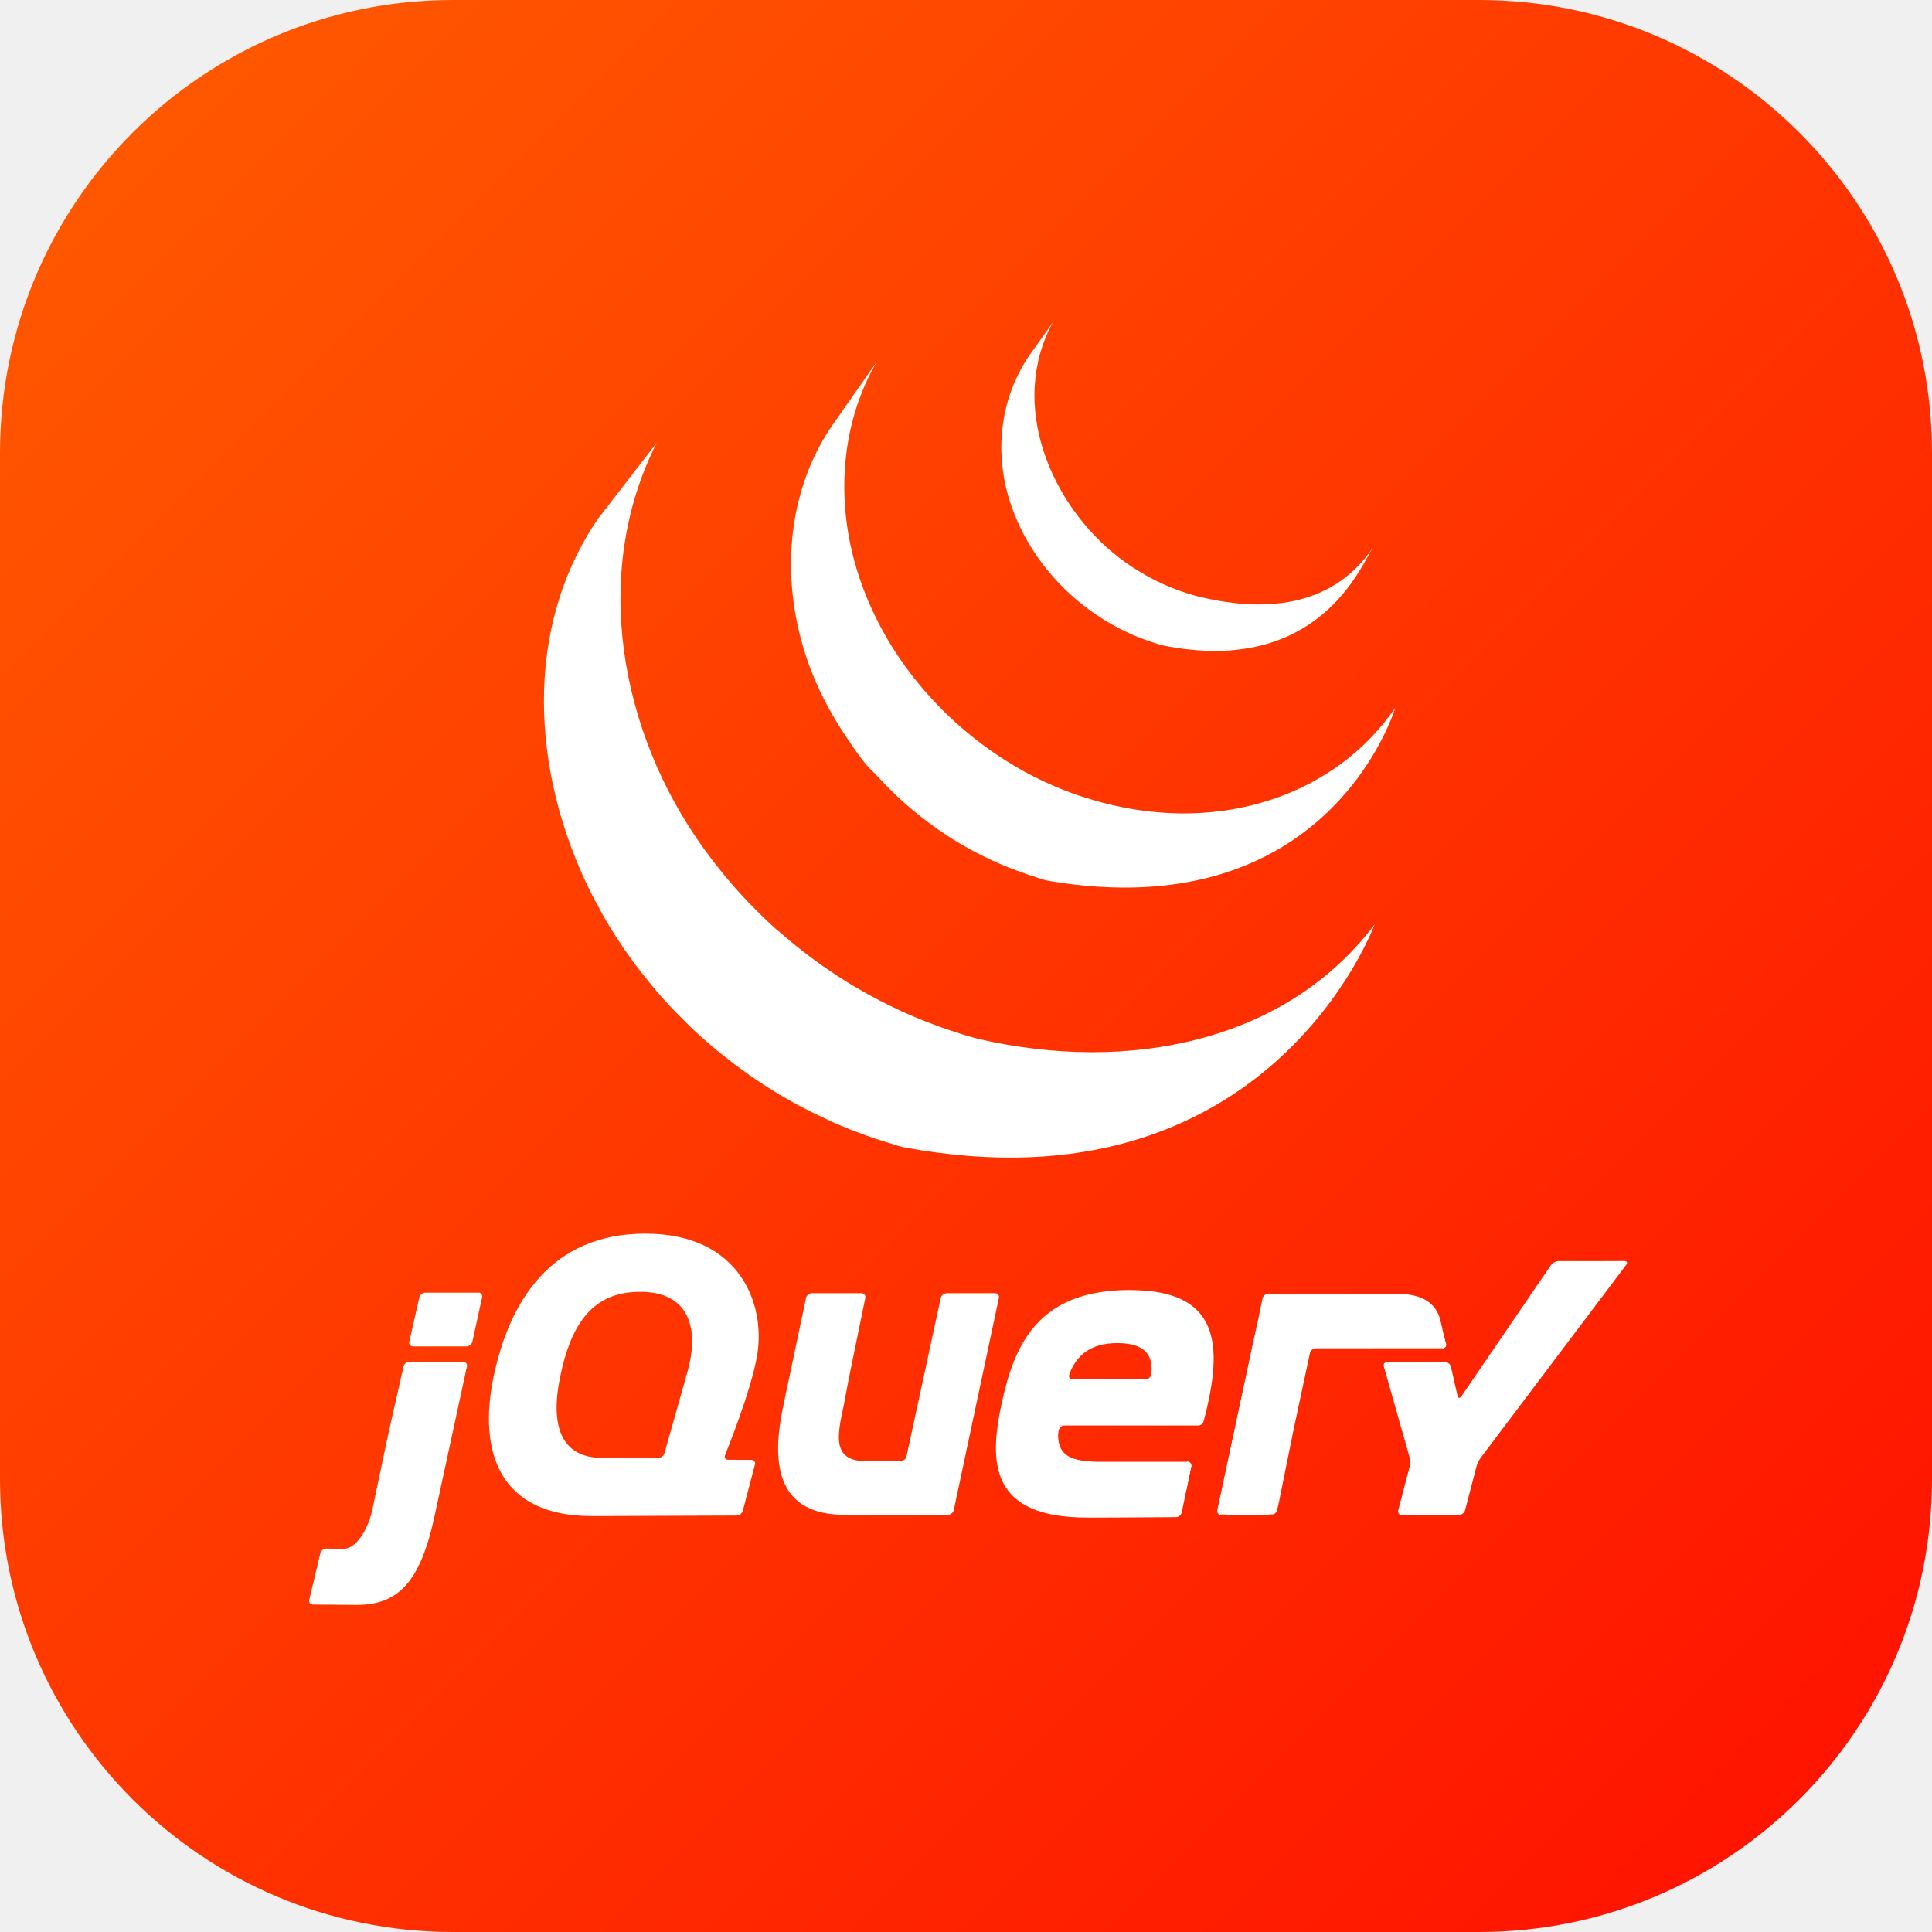
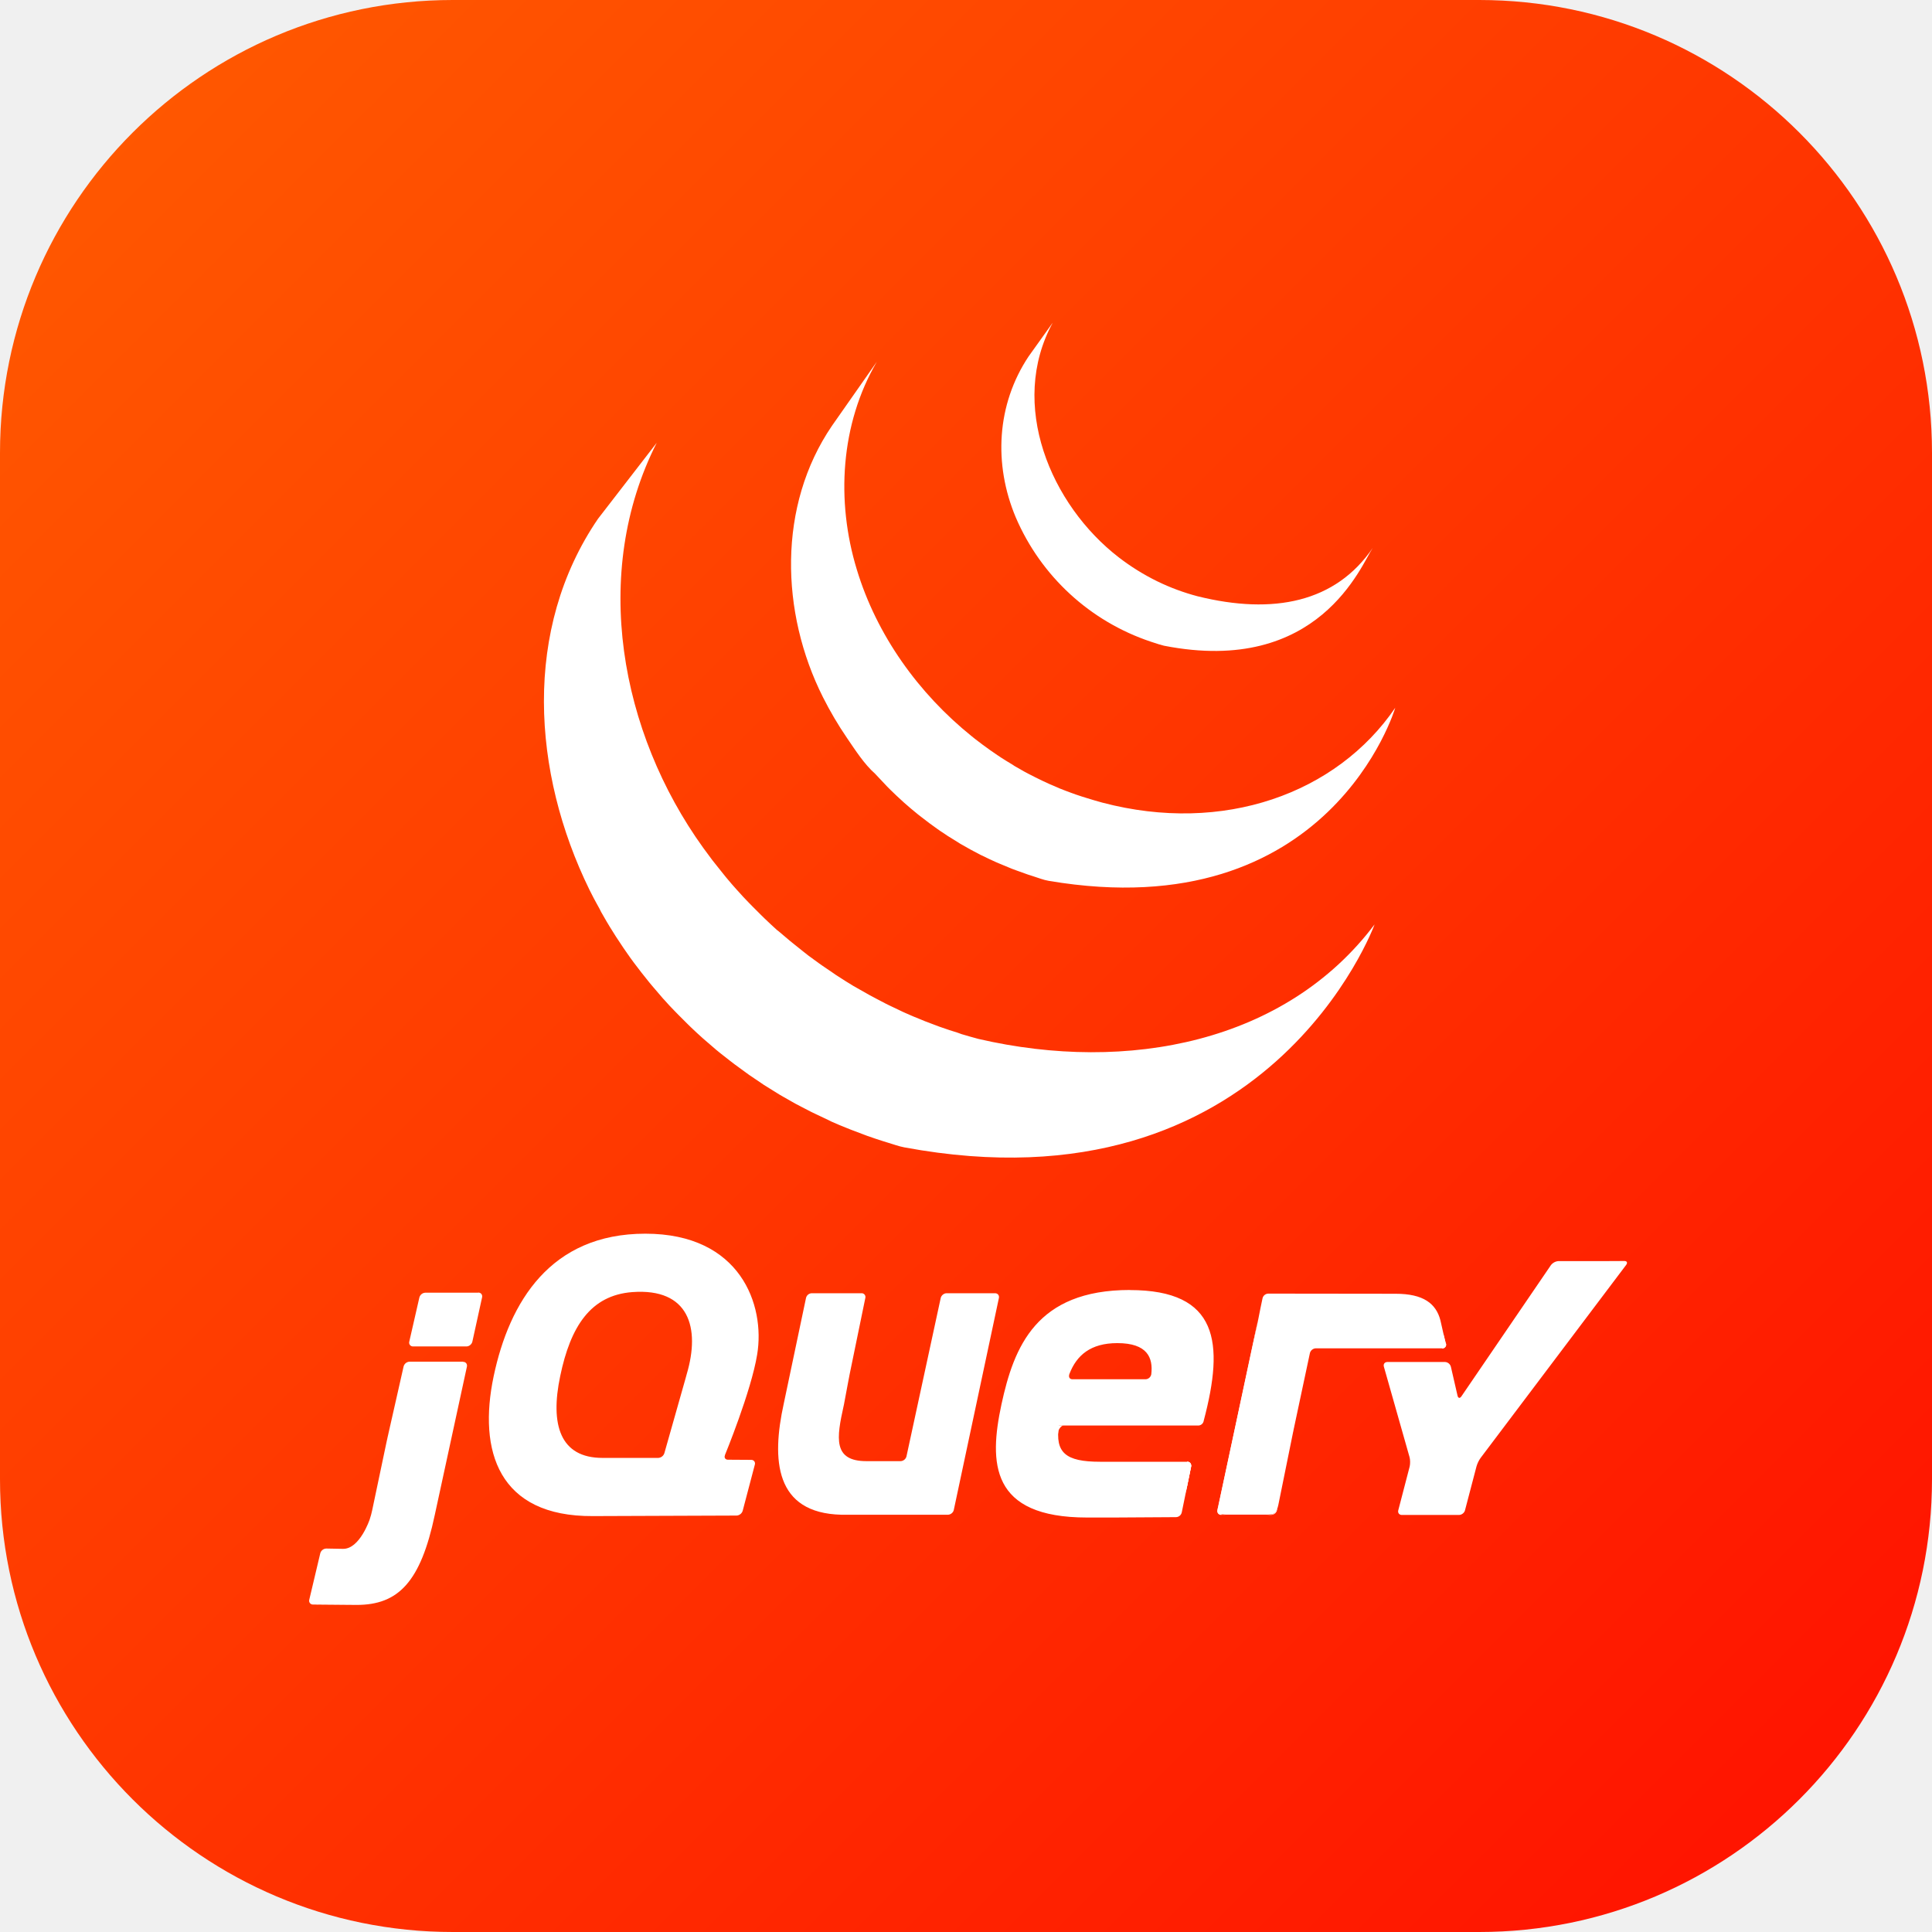
- <svg xmlns="http://www.w3.org/2000/svg" width="256" height="256" viewBox="0 0 256 256" fill="none">
-   <rect width="256" height="256" rx="60" fill="url(#paint0_linear_7_245)" />
-   <path d="M79.238 68.741C69.252 83.358 70.496 102.373 78.104 117.886L78.664 118.991L79.042 119.691C79.112 119.827 79.193 119.961 79.265 120.093C79.397 120.339 79.529 120.575 79.643 120.817L80.371 122.089L80.786 122.789L81.631 124.135L82.009 124.702C82.387 125.307 82.814 125.908 83.234 126.501C83.244 126.516 83.257 126.533 83.268 126.548C83.334 126.643 83.408 126.737 83.457 126.832C83.82 127.342 84.213 127.845 84.591 128.344L85.011 128.888L86.041 130.178L86.434 130.658C86.903 131.223 87.382 131.781 87.871 132.329L87.901 132.359C87.92 132.383 87.939 132.397 87.958 132.421C88.432 132.956 88.918 133.479 89.417 133.99L89.886 134.47L91.052 135.635L91.528 136.096C92.052 136.598 92.585 137.091 93.126 137.576L93.428 137.84L94.878 139.088L95.479 139.576L96.689 140.521L97.335 141.022L99.184 142.373C99.231 142.405 99.272 142.439 99.32 142.471C99.754 142.774 100.195 143.067 100.637 143.36L101.208 143.747L103.272 145.033L103.843 145.36L105.393 146.244C105.676 146.399 105.966 146.547 106.249 146.694L107.357 147.261L107.612 147.386L108.066 147.609L109.823 148.437L110.196 148.626C110.874 148.927 111.557 149.216 112.245 149.493L112.744 149.694L114.677 150.423L114.919 150.51C115.633 150.762 116.352 151.002 117.074 151.229L117.594 151.387C118.35 151.614 119.059 151.885 119.819 152.03C168.109 161.02 182.14 122.494 182.14 122.494C170.359 138.126 149.447 142.246 129.635 137.659C128.884 137.47 128.156 137.249 127.423 137.028L126.871 136.839C126.157 136.616 125.446 136.379 124.743 136.134L124.45 136.026C123.821 135.799 123.195 135.563 122.573 135.317L122.044 135.105C121.363 134.832 120.687 134.546 120.017 134.247L119.613 134.066L117.904 133.253L117.413 133.011C116.969 132.788 116.528 132.559 116.089 132.325L115.207 131.852C114.673 131.56 114.145 131.258 113.623 130.947L113.088 130.644C112.392 130.229 111.704 129.794 111.024 129.359C110.835 129.236 110.653 129.106 110.466 128.981L108.997 127.987L108.525 127.647L107.136 126.626L106.519 126.153L105.266 125.155L104.707 124.702L103.147 123.379C103.094 123.331 103.034 123.284 102.958 123.233C102.403 122.736 101.856 122.226 101.318 121.713L100.856 121.26L99.677 120.084L99.216 119.611C98.724 119.101 98.242 118.582 97.77 118.054C97.747 118.027 97.721 118.003 97.698 117.978C97.198 117.421 96.709 116.853 96.231 116.277L95.847 115.812L94.789 114.483L94.401 113.992L93.182 112.338C82.181 97.056 78.25 75.98 87.02 58.67L79.238 68.741ZM110.237 56.424C103.017 67.009 103.408 81.174 109.041 92.368C109.983 94.248 111.05 96.062 112.235 97.799C113.317 99.377 114.517 101.258 115.953 102.524C116.473 103.091 117.017 103.658 117.573 104.237C117.713 104.382 117.857 104.52 118 104.666C118.54 105.201 119.092 105.724 119.656 106.233C119.679 106.252 119.7 106.274 119.724 106.293C120.36 106.858 121.009 107.406 121.673 107.938L122.112 108.285C122.772 108.805 123.447 109.306 124.134 109.79C124.152 109.805 124.171 109.82 124.191 109.834C124.493 110.047 124.805 110.249 125.113 110.453C125.261 110.552 125.4 110.656 125.548 110.748C126.041 111.071 126.541 111.383 127.047 111.684L127.259 111.809L128.582 112.565C128.737 112.654 128.895 112.731 129.054 112.814L129.999 113.302C130.047 113.327 130.094 113.345 130.139 113.368C130.776 113.689 131.417 113.992 132.073 114.285C132.213 114.347 132.356 114.404 132.5 114.464C133.024 114.691 133.553 114.911 134.088 115.12L134.768 115.374C135.251 115.553 135.736 115.725 136.224 115.89L136.881 116.103C137.575 116.324 138.261 116.6 138.985 116.723C176.269 123.014 184.879 93.776 184.879 93.776C177.12 105.155 162.095 110.588 146.058 106.35C145.349 106.161 144.645 105.953 143.947 105.726C143.733 105.66 143.524 105.59 143.312 105.537C142.817 105.374 142.325 105.201 141.836 105.019L141.168 104.766C140.633 104.577 140.104 104.341 139.581 104.114C139.437 104.051 139.293 103.995 139.152 103.929C138.494 103.641 137.845 103.334 137.205 103.008C136.876 102.844 136.553 102.672 136.229 102.501L135.666 102.207C135.25 101.978 134.839 101.742 134.432 101.498L134.137 101.309C133.634 101.008 133.136 100.698 132.644 100.379C132.492 100.28 132.345 100.19 132.194 100.073L131.226 99.421C130.542 98.936 129.871 98.436 129.211 97.92L128.757 97.557C121.739 91.913 116.174 84.201 113.53 75.455C110.757 66.382 111.356 56.203 116.176 47.941L110.237 56.424ZM136.303 47.223C132.046 53.604 131.629 61.528 134.602 68.575C137.717 76.054 144.1 81.923 151.549 84.704C151.856 84.821 152.164 84.925 152.494 85.031L152.903 85.163C153.341 85.303 153.778 85.465 154.23 85.552C174.818 89.603 180.401 74.793 181.887 72.614C176.995 79.787 168.775 81.509 158.689 79.016C157.895 78.817 157.016 78.524 156.231 78.249C155.244 77.891 154.277 77.482 153.334 77.022C151.539 76.141 149.837 75.083 148.253 73.863C139.208 66.888 133.6 53.585 139.49 42.751" fill="white" />
-   <path d="M90.836 182.681L89.442 187.626L90.836 182.683V182.681ZM98.012 193.414L96.475 193.404L98.012 193.414ZM97.634 200.797L88.425 200.831L97.634 200.797ZM99.561 193.425L98.023 193.416L99.561 193.425ZM98.462 200.169L100.068 194.051L98.462 200.169ZM132.353 171.992L129.366 186.042L132.353 171.992ZM124.669 171.992L122.401 182.489L124.669 171.992Z" fill="white" />
-   <path d="M131.823 171.359H125.434C125.079 171.359 124.727 171.643 124.652 171.99L120.115 192.985C120.04 193.331 119.688 193.614 119.335 193.614H114.812C110.336 193.614 110.854 190.52 111.787 186.28L111.816 186.152L112.358 183.26L112.592 182.069L114.657 171.99C114.728 171.643 114.496 171.357 114.141 171.357H107.582C107.401 171.363 107.227 171.428 107.086 171.542C106.946 171.656 106.846 171.813 106.803 171.988L103.848 186.002C102.223 193.419 102.654 200.493 111.485 200.714L111.74 200.719H125.599C125.954 200.719 126.304 200.436 126.38 200.088L132.356 171.988C132.432 171.641 132.199 171.357 131.846 171.357L131.823 171.359ZM157.316 193.688C157.672 193.688 157.883 193.971 157.832 194.319L157.212 197.353L157.316 193.688ZM156.592 200.389L157.212 197.353L156.592 200.389ZM155.814 201.027L144.038 201.084L155.814 201.027Z" fill="white" />
-   <path d="M140.223 189.783C140.218 189.45 140.596 188.879 140.951 188.879L140.153 188.866C139.775 192.484 140.223 189.783 140.223 189.783ZM144.62 201.082H144.497H144.62ZM157.316 193.688C157.672 193.688 157.883 193.971 157.832 194.319L157.11 197.846L157.316 193.688ZM147.644 201.092H147.618H147.644ZM146.075 201.08H145.985H146.075ZM145.597 201.082H145.446H145.597ZM145.13 201.082H144.998H145.13ZM146.003 201.08H145.616H146.003Z" fill="white" />
-   <path d="M147.62 201.092L146.077 201.097L147.62 201.092ZM155.817 201.044L147.642 201.094L155.817 201.044ZM156.573 200.389L157.093 197.848L156.573 200.39V200.389ZM145.429 201.082H145.13H145.467H145.429ZM144.493 201.082H144.04H144.493ZM144.979 201.082H144.601H144.979ZM51.49 189.858L52.483 185.458L51.349 190.486L51.216 191.117L51.492 189.855L51.49 189.858ZM63.372 171.287H56.354C56.172 171.294 55.998 171.359 55.856 171.473C55.715 171.586 55.613 171.741 55.566 171.917L54.235 177.776C54.212 177.852 54.209 177.932 54.224 178.01C54.239 178.087 54.273 178.16 54.322 178.222C54.372 178.284 54.435 178.333 54.508 178.365C54.58 178.397 54.659 178.411 54.738 178.406H61.811C62.166 178.406 62.518 178.122 62.593 177.776L63.879 171.903C63.954 171.558 63.727 171.274 63.368 171.274L63.372 171.287ZM61.845 181.056L59.766 190.579L61.845 181.056ZM41.457 212.612L47.245 212.658C45.536 212.658 42.714 212.626 41.455 212.611L41.457 212.612Z" fill="white" />
-   <path d="M53.456 181.056L52.462 185.456L53.456 181.056ZM61.338 180.426H54.263C54.082 180.433 53.908 180.498 53.766 180.612C53.624 180.725 53.522 180.88 53.475 181.056L51.49 189.856L51.214 191.119L49.324 200.103C49.23 200.522 49.117 200.937 48.984 201.345C48.984 201.345 47.661 205.277 45.442 205.233L43.24 205.192C43.059 205.197 42.885 205.259 42.742 205.37C42.599 205.481 42.495 205.634 42.446 205.808L40.981 211.975C40.958 212.051 40.953 212.131 40.967 212.208C40.981 212.286 41.014 212.359 41.063 212.421C41.111 212.483 41.174 212.533 41.245 212.566C41.317 212.599 41.395 212.614 41.474 212.611L47.264 212.658C52.813 212.658 55.738 209.582 57.614 200.736L61.867 181.078C61.943 180.733 61.712 180.449 61.357 180.449L61.338 180.426ZM161.824 200.723C161.469 200.723 161.257 200.44 161.314 200.092L166.635 175.168L161.824 200.723ZM169.219 200.09L171.374 189.452L169.219 200.09Z" fill="white" />
-   <path d="M161.391 200.408C161.348 200.234 161.373 199.808 161.448 199.462L163.973 187.63L161.312 200.092C161.236 200.44 161.467 200.723 161.822 200.723H162.469C162.114 200.723 161.433 200.581 161.391 200.408ZM168.801 200.581C168.608 200.657 168.158 200.723 167.803 200.723H168.449C168.63 200.716 168.803 200.65 168.943 200.536C169.083 200.422 169.181 200.265 169.224 200.09L169.353 199.459C169.283 199.806 168.975 200.504 168.786 200.581H168.801ZM170.294 194.771L171.245 190.076L170.294 194.771ZM191.29 176.837L191.583 178.047C191.665 178.393 191.44 178.674 191.086 178.676" fill="white" />
-   <path d="M169.347 199.459L170.292 194.771L169.347 199.459ZM191.001 175.574L191.29 176.814L191.001 175.574ZM171.245 190.076L171.506 188.821L172.521 184.067L171.372 189.45L171.245 190.074V190.076ZM166.722 174.758L166.501 175.797L163.975 187.63L166.637 175.168L166.722 174.76V174.758Z" fill="white" />
-   <path d="M191.585 178.047L191.292 176.837L190.858 174.947C190.283 172.716 188.597 171.425 184.934 171.425L168.073 171.414C167.892 171.42 167.719 171.485 167.578 171.599C167.438 171.713 167.338 171.87 167.295 172.045L167.034 173.28L166.656 175.145L161.469 199.44C161.393 199.788 161.369 200.196 161.412 200.385C161.456 200.574 162.136 200.701 162.49 200.701H167.82C168.175 200.701 168.623 200.636 168.818 200.559C169.013 200.481 169.298 199.803 169.385 199.436L171.408 189.429L173.572 179.29C173.647 178.944 173.997 178.663 174.351 178.661L191.122 178.653C191.476 178.653 191.701 178.37 191.619 178.024L191.585 178.047ZM213.177 167.097L211.886 167.102H206.518C206.321 167.114 206.13 167.168 205.955 167.26C205.781 167.352 205.629 167.48 205.508 167.635L193.638 185.025C193.438 185.318 193.209 185.275 193.128 184.931L192.254 181.099C192.207 180.924 192.106 180.768 191.964 180.655C191.822 180.542 191.648 180.477 191.466 180.47H183.836C183.48 180.47 183.269 180.748 183.367 181.09L186.769 193.07C186.867 193.41 186.873 193.971 186.788 194.317L185.276 200.115C185.25 200.189 185.243 200.268 185.256 200.346C185.269 200.424 185.301 200.497 185.349 200.559C185.397 200.621 185.46 200.67 185.532 200.702C185.604 200.734 185.683 200.747 185.762 200.74H193.322C193.678 200.74 194.041 200.457 194.128 200.116L195.64 194.319C195.758 193.911 195.944 193.525 196.188 193.178L215.479 167.598C215.693 167.314 215.578 167.084 215.222 167.087L213.2 167.101L213.177 167.097ZM152.547 182.099C152.502 182.477 152.147 182.761 151.791 182.761H142.113C141.779 182.761 141.609 182.534 141.66 182.25L141.667 182.199L141.711 182.035C142.656 179.578 144.518 177.965 148.054 177.965C152.037 177.965 152.814 179.912 152.544 182.099H152.547ZM149.708 170.932C137.29 170.932 134.347 178.47 132.697 186.078C131.045 193.833 131.188 201.086 144.038 201.086H146.075L147.644 201.08L155.821 201.031C156.001 201.023 156.172 200.957 156.311 200.843C156.45 200.729 156.548 200.573 156.59 200.398L157.832 194.327C157.904 193.979 157.672 193.695 157.316 193.695H145.763C141.17 193.695 139.804 192.474 140.306 188.885H158.774C159.076 188.879 159.35 188.696 159.458 188.409C159.477 188.358 159.496 188.303 159.503 188.248C162.244 177.909 161.458 170.94 149.712 170.94L149.708 170.932ZM91.01 182.058L90.836 182.676C90.836 182.678 89.442 187.62 89.442 187.62L88.046 192.561C87.989 192.736 87.879 192.888 87.733 192.999C87.586 193.109 87.41 193.173 87.226 193.181H79.843C74.244 193.181 72.882 188.802 74.244 182.343C75.605 175.737 78.28 171.629 83.79 171.214C91.32 170.647 92.825 175.943 91.01 182.056V182.058ZM96.072 192.803C96.072 192.803 99.55 184.354 100.344 179.472C101.421 172.937 98.151 163.462 85.516 163.462C72.951 163.462 67.496 172.508 65.415 182.364C63.336 192.268 66.062 200.956 78.552 200.888L97.617 200.818C97.799 200.809 97.975 200.744 98.119 200.632C98.264 200.519 98.37 200.365 98.424 200.19L100.03 194.07C100.056 193.996 100.063 193.916 100.051 193.839C100.039 193.761 100.007 193.688 99.959 193.626C99.911 193.563 99.849 193.514 99.777 193.482C99.705 193.45 99.627 193.436 99.548 193.442L96.473 193.423C96.171 193.421 96 193.227 96.034 192.97C96.042 192.922 96.053 192.875 96.072 192.826V192.803Z" fill="white" />
-   <path d="M158.267 187.15C158.267 187.384 158.078 187.573 157.844 187.573C157.609 187.573 157.42 187.384 157.42 187.15C157.42 186.915 157.609 186.726 157.844 186.726C158.078 186.726 158.267 186.915 158.267 187.15Z" fill="white" />
+ <svg xmlns="http://www.w3.org/2000/svg" width="256" height="256" fill="none" viewBox="0 0 256 256">
+   <rect width="256" height="256" fill="url(#a)" rx="60" />
+   <path fill="#fff" d="M79.24 68.74c-9.99 14.62-8.74 33.63-1.14 49.15l.56 1.1.38.7.22.4q.21.36.38.73l.73 1.27.42.7.84 1.34.38.57q.58.9 1.22 1.8l.04.05.19.28q.55.77 1.13 1.51l.42.55 1.03 1.29.4.48q.7.84 1.43 1.67l.03.03.06.06q.7.8 1.46 1.57l.47.48 1.16 1.16.48.47q.78.75 1.6 1.48l.3.26 1.45 1.25.6.49 1.2.94.65.5 1.85 1.35.14.1 1.32.89.57.39 2.06 1.28.57.33 1.55.88.86.45 1.1.57.26.13.46.22 1.75.83.38.19q1.01.45 2.05.86l.5.2 1.93.73.24.09q1.07.38 2.15.72l.52.16c.76.22 1.47.5 2.23.64 48.29 8.99 62.32-29.54 62.32-29.54-11.78 15.64-32.7 19.76-52.5 15.17q-1.12-.3-2.22-.63l-.55-.2q-1.06-.32-2.13-.7l-.29-.1-1.88-.71-.53-.22q-1.02-.4-2.02-.85l-.4-.18-1.72-.82-.49-.24-1.32-.69-.88-.47q-.8-.44-1.59-.9l-.53-.3q-1.05-.63-2.07-1.3-.28-.17-.55-.37l-1.47-1-.47-.33-1.4-1.02-.61-.48-1.25-1-.56-.45-1.56-1.32-.2-.15q-.83-.75-1.63-1.52l-.46-.45-1.18-1.18-.46-.47q-.75-.76-1.45-1.56l-.07-.07q-.76-.84-1.47-1.7l-.38-.47-1.06-1.33-.39-.49-1.22-1.65c-11-15.28-14.93-36.36-6.16-53.67zm31-12.32c-7.22 10.59-6.83 24.75-1.2 35.95a47 47 0 0 0 3.2 5.43c1.08 1.58 2.28 3.46 3.71 4.72l1.62 1.72.43.43q.81.8 1.66 1.56l.06.06a50 50 0 0 0 1.95 1.65l.44.34a47 47 0 0 0 2.08 1.55q.46.33.92.62l.44.3 1.5.93.2.13 1.33.75q.24.14.47.25l.95.5q.08.02.14.06.96.48 1.93.91l.43.18q.78.34 1.59.66l.68.25 1.45.52.66.21c.7.22 1.38.5 2.1.62 37.29 6.3 45.9-22.94 45.9-22.94-7.76 11.38-22.78 16.8-38.82 12.57q-1.06-.29-2.11-.62l-.64-.2q-.75-.24-1.47-.51l-.67-.25q-.81-.3-1.59-.66-.22-.08-.43-.18-.99-.44-1.94-.92l-.98-.5-.56-.3-1.24-.71-.3-.2q-.75-.44-1.49-.92l-.45-.3-.96-.66a52 52 0 0 1-2.02-1.5l-.45-.36c-7.02-5.65-12.59-13.36-15.23-22.1-2.77-9.08-2.17-19.26 2.65-27.52zm26.06-9.2c-4.25 6.38-4.67 14.3-1.7 21.35a29.7 29.7 0 0 0 17.9 16.46l.4.13q.66.23 1.33.4c20.59 4.04 26.17-10.77 27.66-12.95-4.9 7.18-13.11 8.9-23.2 6.4a29 29 0 0 1-5.36-1.99 30 30 0 0 1-5.08-3.16c-9.04-6.97-14.65-20.27-8.76-31.1M90.84 182.68l-1.4 4.95zM98 193.41h-1.54zm-.38 7.39-9.2.03zm1.93-7.37-1.54-.01zm-1.1 6.74 1.6-6.12zm33.9-28.18-3 14.05zm-7.7 0-2.26 10.5zm7.17-.63h-6.39c-.35 0-.7.28-.78.63l-4.54 21a.84.84 0 0 1-.78.62h-4.52c-4.47 0-3.96-3.09-3.02-7.33l.03-.13.54-2.89.23-1.2 2.07-10.07a.5.5 0 0 0-.52-.63h-6.56a.8.8 0 0 0-.78.63L103.85 186c-1.63 7.42-1.2 14.5 7.64 14.71h14.11c.35 0 .7-.27.78-.62l5.98-28.1c.07-.35-.16-.63-.51-.63zm25.5 22.33c.35 0 .56.28.51.63l-.62 3.03zm-.73 6.7.62-3.04zm-.78.64-11.77.05z" />
+   <path fill="#fff" d="M140.22 189.78c0-.33.38-.9.73-.9l-.8-.01c-.37 3.61.07.91.07.91m4.4 11.3h-.12zm12.7-7.4c.35 0 .56.3.51.64l-.72 3.53zm-9.68 7.41h-.02zm-1.56-.01h-.1zm-.48 0h-.15zm-.47 0H145zm.87 0h-.38zm1.62.02h-1.54zm8.2-.06-8.18.05zm.75-.65.52-2.54zm-11.14.7h-.3.34zm-.94 0h-.45zm.49 0h-.38zm-93.49-11.23 1-4.4-1.14 5.03-.13.63zm11.88-18.57h-7.02a.85.85 0 0 0-.78.63l-1.34 5.86a.5.5 0 0 0 .5.63h7.08c.36 0 .7-.29.78-.63l1.29-5.88c.07-.34-.15-.63-.51-.63zm-1.53 9.77-2.07 9.52zM41.46 212.6l5.78.05c-1.7 0-4.53-.03-5.78-.05" />
+   <path fill="#fff" d="m53.46 181.06-1 4.4zm7.88-.63h-7.08a.85.85 0 0 0-.78.63l-1.99 8.8-.28 1.26-1.89 8.98q-.13.63-.34 1.25s-1.32 3.93-3.54 3.88l-2.2-.04a.85.85 0 0 0-.8.62l-1.46 6.16a.5.5 0 0 0 .5.64l5.78.05c5.55 0 8.48-3.08 10.35-11.92l4.26-19.66c.07-.35-.16-.63-.51-.63zm100.48 20.3c-.35 0-.56-.29-.5-.64l5.31-24.92zm7.4-.64 2.15-10.64z" />
+   <path fill="#fff" d="M161.4 200.4c-.05-.17-.03-.6.05-.94l2.52-11.83-2.66 12.46c-.07.35.16.63.51.63h.65c-.36 0-1.04-.14-1.08-.31m7.4.18c-.2.08-.64.14-1 .14h.65a.8.8 0 0 0 .77-.63l.13-.63c-.07.35-.37 1.04-.56 1.12zm1.5-5.8.94-4.7zm20.99-17.94.3 1.2c.07.35-.15.63-.5.64m-21.73 20.77.94-4.69zM191 175.57l.29 1.24zm-19.75 14.5.26-1.25 1.01-4.75-1.15 5.38zm-4.53-15.31-.22 1.04-2.53 11.83 2.67-12.46z" />
+   <path fill="#fff" d="m191.59 178.05-.3-1.21-.43-1.9c-.58-2.22-2.26-3.51-5.93-3.51l-16.86-.02a.8.8 0 0 0-.78.63l-.26 1.24-.37 1.87-5.2 24.29c-.07.35-.1.76-.05.94.05.2.73.32 1.08.32h5.33c.36 0 .8-.06 1-.14s.48-.76.56-1.12l2.03-10.01 2.16-10.14a.84.84 0 0 1 .78-.63h16.77c.36 0 .58-.29.5-.64zm21.59-10.95h-6.66a1.4 1.4 0 0 0-1.01.53l-11.87 17.4c-.2.29-.43.25-.51-.1l-.88-3.83a.85.85 0 0 0-.78-.63h-7.63c-.36 0-.57.28-.47.62l3.4 11.98c.1.34.1.9.02 1.25l-1.51 5.8a.5.5 0 0 0 .07.44.5.5 0 0 0 .41.18h7.56c.36 0 .72-.28.8-.62l1.52-5.8q.18-.62.55-1.14l19.29-25.58c.21-.29.1-.52-.26-.51l-2.02.01zm-60.63 15a.8.8 0 0 1-.76.66h-9.68c-.33 0-.5-.23-.45-.51v-.05l.05-.16c.95-2.46 2.8-4.07 6.34-4.07 3.99 0 4.76 1.94 4.5 4.13m-2.84-11.17c-12.42 0-15.36 7.54-17.01 15.15-1.66 7.75-1.51 15 11.34 15h3.6l8.18-.05a.8.8 0 0 0 .77-.63l1.24-6.07c.07-.35-.16-.64-.51-.64h-11.56c-4.59 0-5.96-1.22-5.45-4.8h18.46a.74.74 0 0 0 .73-.64c2.74-10.34 1.96-17.31-9.79-17.31M91 182.06l-.17.62-1.4 4.94-1.4 4.94a.9.9 0 0 1-.81.62h-7.39c-5.6 0-6.96-4.38-5.6-10.84 1.37-6.6 4.04-10.71 9.55-11.13 7.53-.56 9.03 4.73 7.22 10.85m5.06 10.74s3.48-8.45 4.27-13.33c1.08-6.53-2.19-16-14.82-16-12.57 0-18.02 9.04-20.1 18.9-2.08 9.9.64 18.59 13.13 18.52l19.07-.07a.9.9 0 0 0 .8-.63l1.61-6.12a.5.5 0 0 0-.07-.44.5.5 0 0 0-.41-.19l-3.08-.02c-.3 0-.47-.2-.44-.45l.04-.14z" />
+   <path fill="#fff" d="M158.27 187.15a.42.42 0 1 1-.85 0 .42.42 0 1 1 .85 0" />
  <defs>
-     <linearGradient id="paint0_linear_7_245" x1="0" y1="0" x2="256" y2="256" gradientUnits="userSpaceOnUse">
+     <linearGradient id="a" x1="0" x2="256" y1="0" y2="256" gradientUnits="userSpaceOnUse">
      <stop stop-color="#FF5C00" />
      <stop offset="1" stop-color="#FF0F00" />
    </linearGradient>
  </defs>
</svg>
